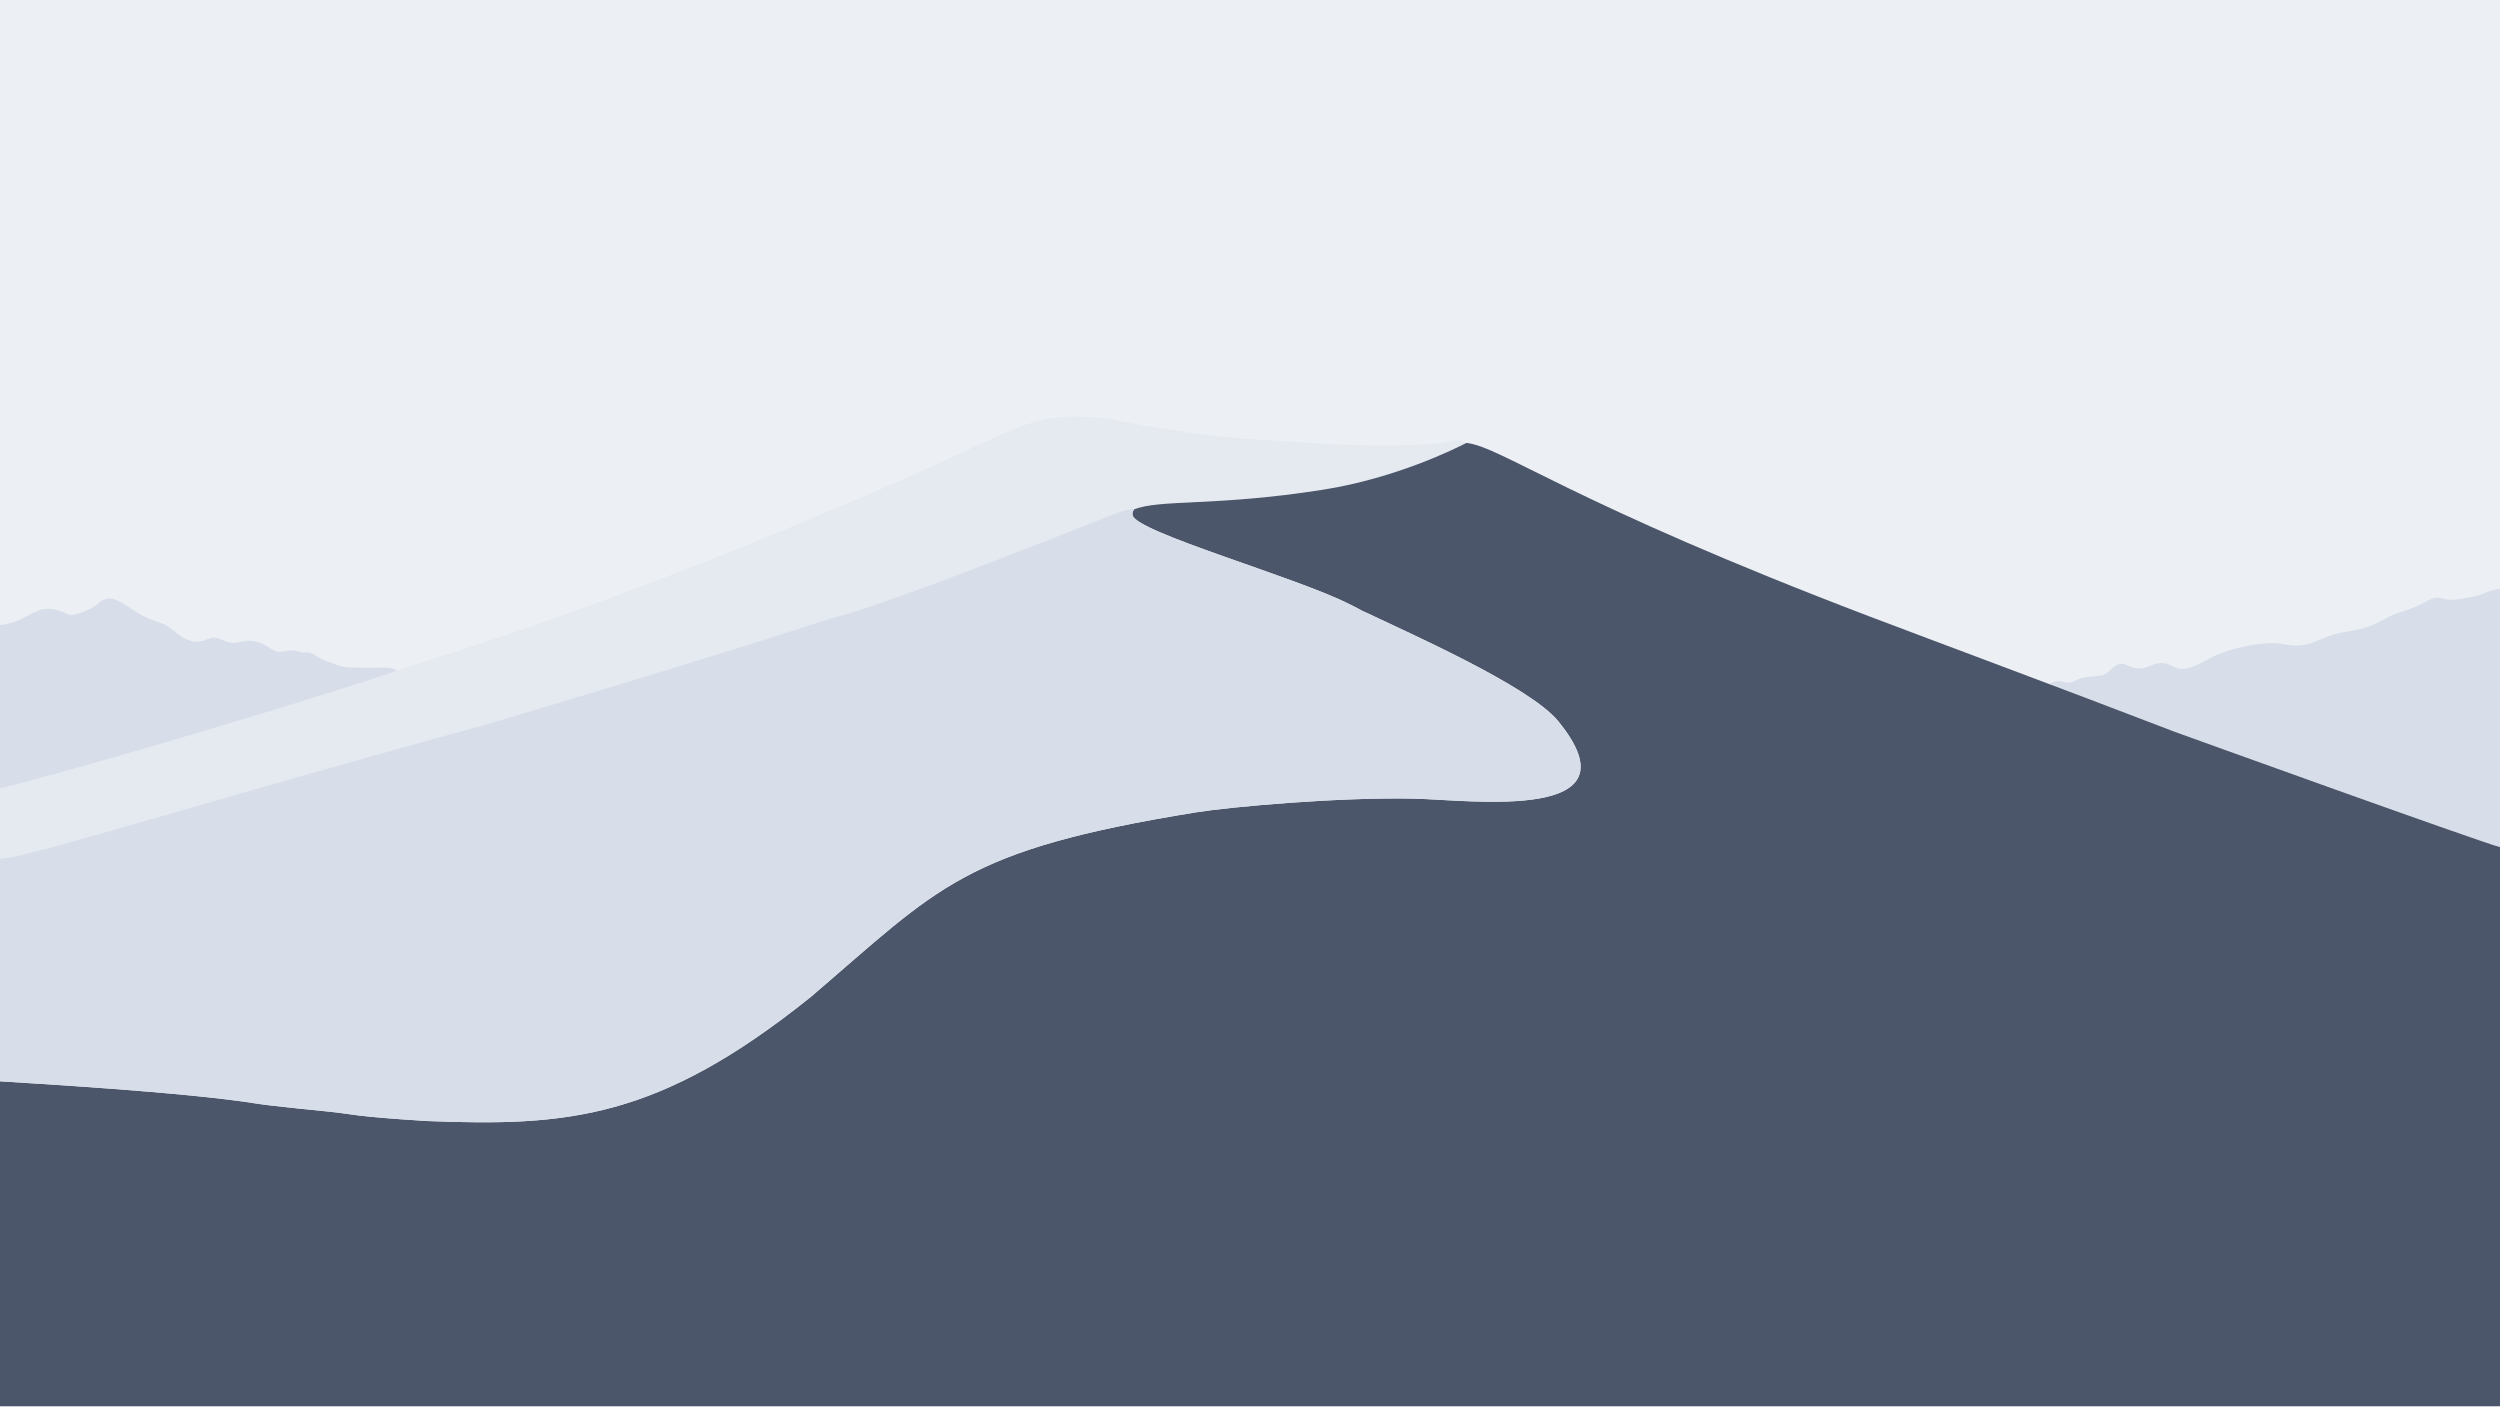
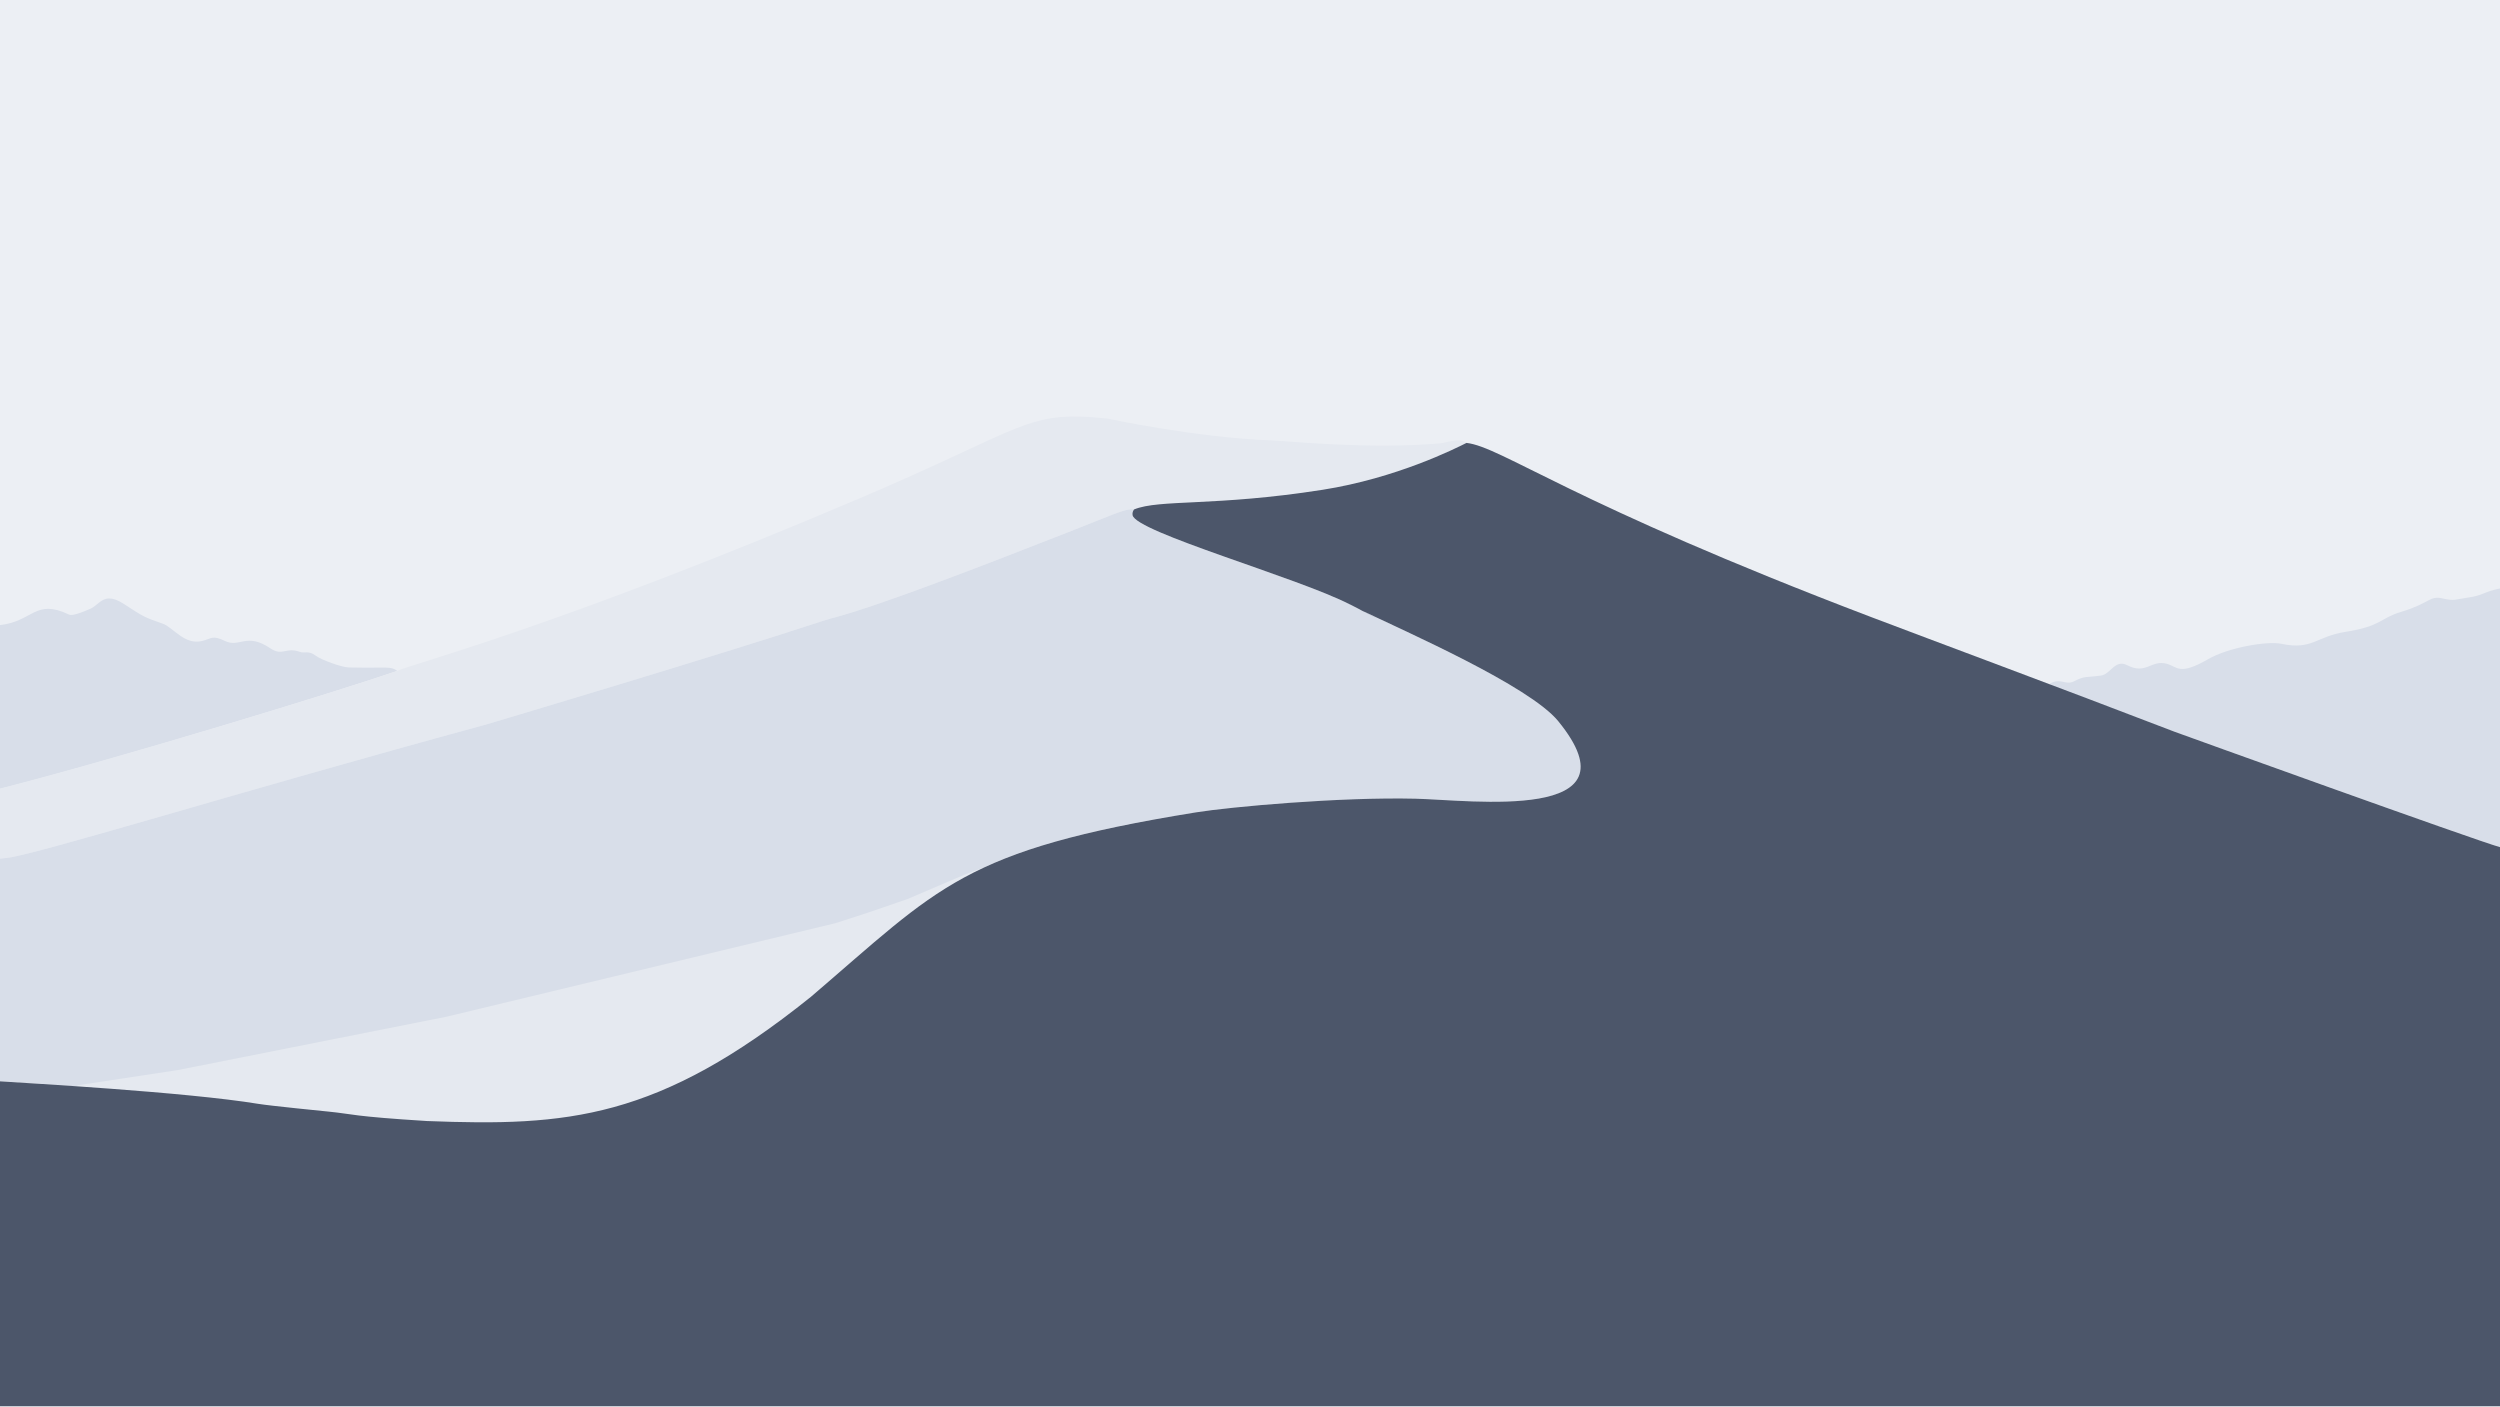
<svg xmlns="http://www.w3.org/2000/svg" width="5120" height="2880" viewBox="0 0 5120 2880" version="1.1" id="svg1">
  <defs id="defs1" />
  <rect id="rect1" width="5120" height="2880" x="0" y="0" style="fill:#eceff4;fill-opacity:1" />
  <path id="path1-0" style="clip-rule:evenodd;fill:#d8dee9;fill-opacity:1;fill-rule:evenodd;stroke-width:4.998;stroke-linejoin:round;stroke-miterlimit:2" d="M 5120 1205.17 C 5085.261 1212.077 5087.419 1219.363 5052.395 1224.176 C 5027.286 1227.629 5027.311 1231.298 5002.457 1225.641 C 4974.839 1219.353 4977.667 1235.056 4916.994 1253.273 C 4873.328 1266.378 4878.618 1282.211 4802.502 1294.221 C 4744.213 1303.412 4735.106 1331.703 4673.078 1318.629 C 4642.347 1312.152 4562.479 1326.651 4522.566 1349.766 C 4463.193 1384.155 4459.714 1365.739 4437.979 1359.522 C 4405.708 1350.291 4395.643 1382.565 4356.615 1362.395 C 4331.367 1349.345 4322.735 1380.923 4302.574 1383.602 C 4270.983 1387.805 4269.978 1383.84 4247.938 1395.17 C 4229.641 1404.576 4219.981 1386.765 4197.541 1400.603 C 4212.519 1416.601 4217.372 1407.88 4453.367 1498.545 C 4460.074 1501.119 5077.399 1723.839 5120 1734.934 L 5120 1205.17 z M 223.438 1225.678 C 206.349 1225.931 198.205 1241.022 185.42 1246.602 C 149.296 1262.365 143.894 1259.825 140.535 1258.246 C 71.441 1225.742 67.846 1272.509 0 1280.228 L 0 1615.672 L 2.281 1614.988 C 239.126 1554.835 693.959 1415.411 813.701 1373.975 C 798.713 1363.799 797.157 1368.617 714.434 1366.973 C 699.4 1366.678 657.04 1350.941 646.42 1342.76 C 632.011 1331.66 623.604 1338.46 614.498 1335.147 C 584.251 1324.136 579.58 1345.182 553.002 1327.33 C 504.748 1294.929 490.61 1327.052 460.883 1312.748 C 435.159 1300.368 434.245 1307.469 414.174 1312.652 C 378.285 1321.923 354.025 1284.556 333.814 1277.469 C 295.322 1263.975 295.405 1264.094 253.559 1236.816 C 240.819 1228.514 231.205 1225.563 223.438 1225.678 z " />
  <path id="path5" style="clip-rule:evenodd;fill:#e5e9f0;fill-opacity:1;fill-rule:evenodd;stroke-width:4.998;stroke-linejoin:round;stroke-miterlimit:2" d="M 2212.898 853.201 C 2097.067 849.778 2062.413 892.088 1763.562 1019.283 C 1141.639 1283.97 842.918 1359.736 813.701 1373.975 C 694.099 1415.363 237.082 1554.693 0 1614.961 L 0 1758.637 C 2.972 1758.374 7.813 1757.496 10.377 1757.369 C 60.715 1754.84 487.406 1621.885 994.115 1484.182 C 1000.073 1482.562 1477.91 1340.051 1684.508 1271.756 C 1726.349 1257.927 1743.971 1264.433 2188.568 1089.551 C 2288.139 1050.388 2306.501 1040.822 2322.514 1043.361 C 2374.181 1022.041 2488.18 1037.68 2708.262 1003.141 C 2860.174 979.296 2981.231 918.252 3003.406 907.072 C 3000.827 906.382 2996.609 898.837 2973.045 903.08 C 2965.963 904.354 2956.117 907.372 2948.24 908.057 C 2803.195 920.686 2639.867 903.295 2603.523 901.926 C 2447.573 896.058 2269.867 857.5 2268.518 857.355 C 2247.65 855.114 2229.446 853.69 2212.898 853.201 z " />
+   <path id="path4" style="clip-rule:evenodd;fill:#d8dee9;fill-opacity:1;fill-rule:evenodd;stroke-width:4.998;stroke-linejoin:round;stroke-miterlimit:2" d="M 2316.246 1043.012 C 2300.643 1043.677 2275.693 1055.283 2188.568 1089.551 C 1743.971 1264.433 1726.349 1257.927 1684.508 1271.756 C 1477.91 1340.051 1000.073 1482.562 994.115 1484.182 C 487.406 1621.885 60.715 1754.84 10.377 1757.369 C 7.761 1757.499 2.93 1758.409 0 1758.65 L 0 2214.443 C 46.862 2217.845 379.385 2236.063 529.367 2260.75 C 552.832 2264.613 662.677 2275.558 674.287 2276.713 C 721.571 2281.426 720.702 2286.314 874.273 2295.865 C 1161.446 2307 1347.422 2293.245 1660.758 2041.492 C 1924.295 1816.342 1971.076 1741.197 2448.488 1663.842 C 2520.231 1652.217 2745.132 1632.05 2898.479 1635.703 C 3012.438 1638.417 3361.282 1685.292 3191.223 1476.949 C 3131.974 1404.361 2879.152 1293.801 2789.691 1250.66 C 2815.735 1264.159 2844.163 1279.097 2781.846 1246.836 C 2784.295 1248.04 2786.918 1249.321 2789.691 1250.66 C 2774.933 1243.004 2760.934 1235.811 2764.678 1237.945 C 2659.414 1183.395 2325.102 1089.547 2319.519 1055.027 C 2318.335 1047.706 2322.324 1044.106 2322.514 1043.361 C 2320.512 1043.044 2318.475 1042.917 2316.246 1043.012 z " />
+   <path style="display:inline;opacity:1;fill:#e5e9f0;fill-opacity:1" d="m 156.579,2223.026 207.895,-31.579 550,-109.211 796.053,-191.447 65.132,-21.053 82.966,-28.513 116.376,-49.776 43.421,-16.447 -637.5,572.368 -683.553,30.263 z" id="path1" />
  <path id="path3" style="clip-rule:evenodd;fill:#4c566a;fill-opacity:1;fill-rule:evenodd;stroke-width:4.998;stroke-linejoin:round;stroke-miterlimit:2" d="M 3003.406 907.072 C 2981.231 918.252 2860.174 979.296 2708.262 1003.141 C 2488.183 1037.68 2374.184 1022.042 2322.516 1043.361 C 2322.356 1043.981 2322.194 1044.613 2322.514 1043.363 C 2322.322 1044.109 2318.335 1047.707 2319.519 1055.027 C 2325.102 1089.547 2659.414 1183.395 2764.678 1237.945 C 2760.936 1235.811 2774.923 1242.998 2789.682 1250.65 C 2879.128 1293.789 3131.97 1404.358 3191.223 1476.949 C 3361.282 1685.292 3012.438 1638.417 2898.479 1635.703 C 2745.132 1632.05 2520.231 1652.217 2448.488 1663.842 C 1971.076 1741.197 1924.295 1816.342 1660.758 2041.492 C 1347.422 2293.245 1161.446 2307 874.273 2295.865 C 720.702 2286.314 721.571 2281.426 674.287 2276.713 C 662.677 2275.558 552.832 2264.613 529.367 2260.75 C 381.03 2236.333 52.549 2218.246 0 2214.561 L 0 2880 L 5120 2880 L 5120 1734.934 C 5077.399 1723.839 4460.074 1501.119 4453.367 1498.545 C 4217.372 1407.88 3960.34 1312.516 3833.432 1264.248 C 3214.477 1028.838 3076.034 915.519 3003.406 907.072 z M 2789.682 1250.65 C 2786.9 1249.309 2784.275 1248.032 2781.82 1246.824 C 2844.175 1279.106 2815.727 1264.155 2789.682 1250.65 z M 2322.516 1043.361 C 2322.672 1042.752 2322.826 1042.152 2322.514 1043.361 L 2322.516 1043.361 z " />
-   <path id="path4" style="clip-rule:evenodd;fill:#d8dee9;fill-opacity:1;fill-rule:evenodd;stroke-width:4.998;stroke-linejoin:round;stroke-miterlimit:2" d="M 2316.246 1043.012 C 2300.643 1043.677 2275.693 1055.283 2188.568 1089.551 C 1743.971 1264.433 1726.349 1257.927 1684.508 1271.756 C 1477.91 1340.051 1000.073 1482.562 994.115 1484.182 C 487.406 1621.885 60.715 1754.84 10.377 1757.369 C 7.761 1757.499 2.93 1758.409 0 1758.65 L 0 2214.443 C 46.862 2217.845 379.385 2236.063 529.367 2260.75 C 552.832 2264.613 662.677 2275.558 674.287 2276.713 C 721.571 2281.426 720.702 2286.314 874.273 2295.865 C 1161.446 2307 1347.422 2293.245 1660.758 2041.492 C 1924.295 1816.342 1971.076 1741.197 2448.488 1663.842 C 2520.231 1652.217 2745.132 1632.05 2898.479 1635.703 C 3012.438 1638.417 3361.282 1685.292 3191.223 1476.949 C 3131.974 1404.361 2879.152 1293.801 2789.691 1250.66 C 2815.735 1264.159 2844.163 1279.097 2781.846 1246.836 C 2784.295 1248.04 2786.918 1249.321 2789.691 1250.66 C 2774.933 1243.004 2760.934 1235.811 2764.678 1237.945 C 2659.414 1183.395 2325.102 1089.547 2319.519 1055.027 C 2318.335 1047.706 2322.324 1044.106 2322.514 1043.361 C 2320.512 1043.044 2318.475 1042.917 2316.246 1043.012 z " />
</svg>
